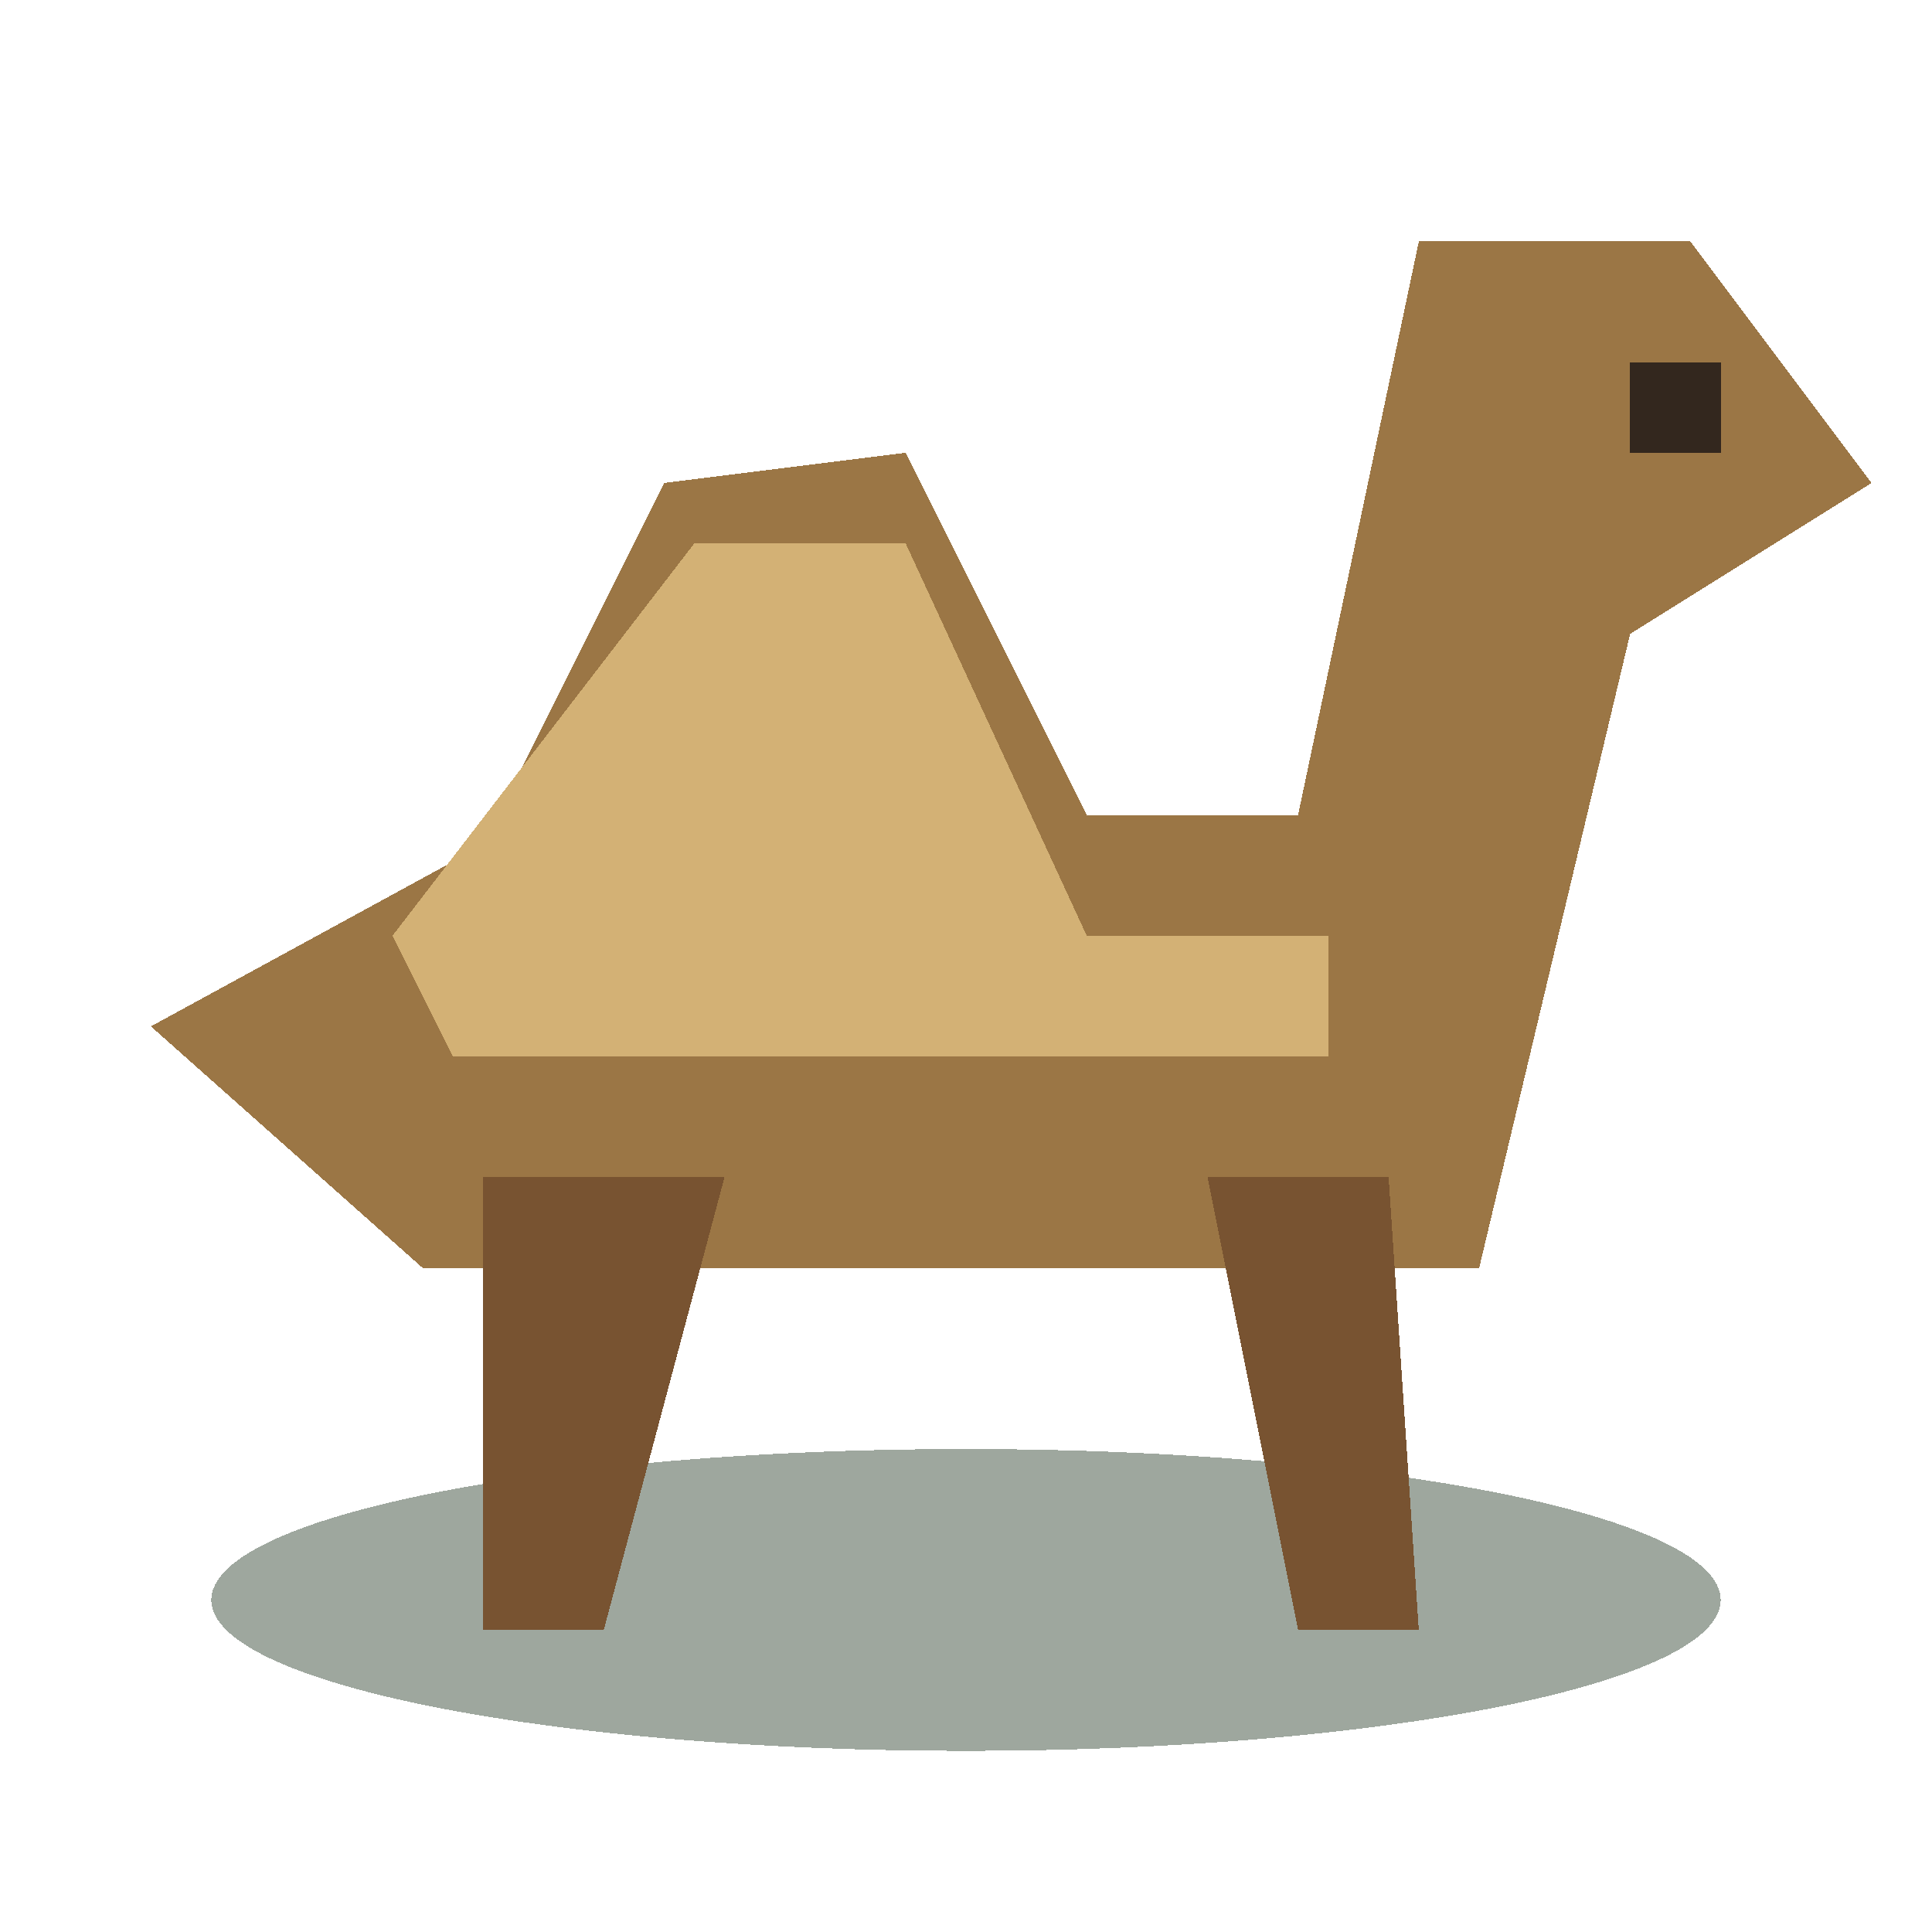
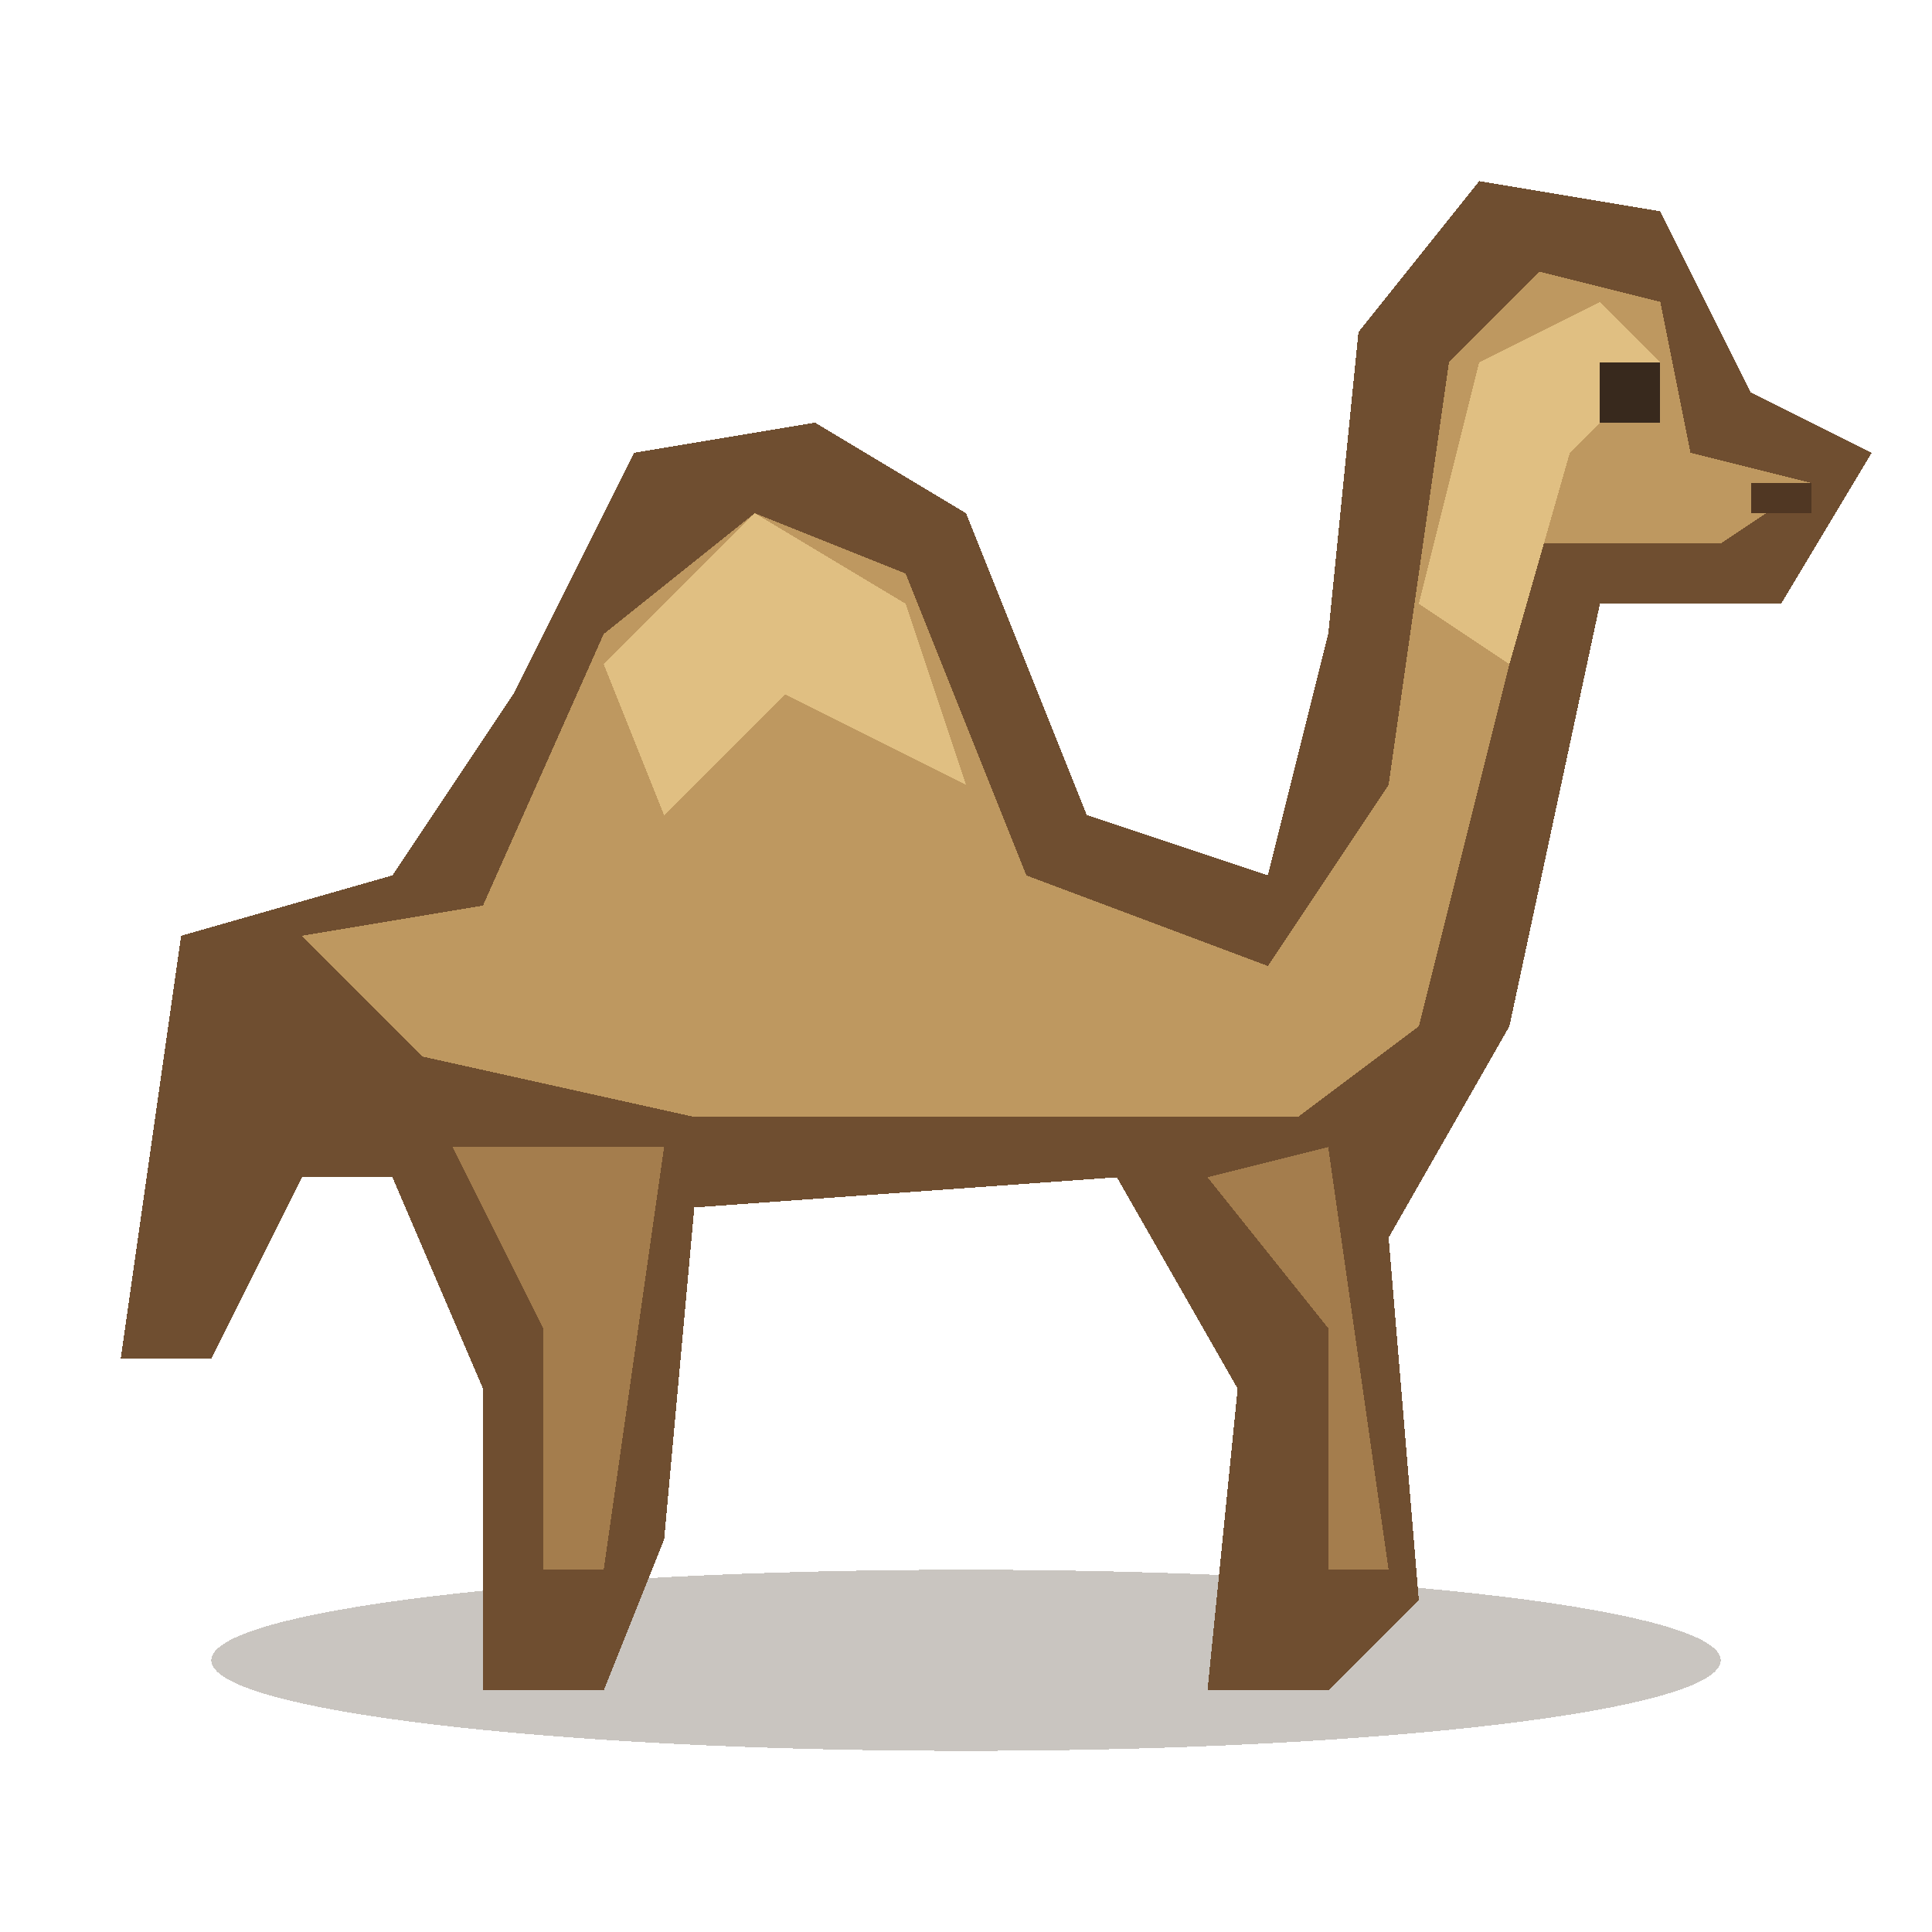
<svg xmlns="http://www.w3.org/2000/svg" width="64" height="64" viewBox="0 0 64 64" shape-rendering="crispEdges">
-   <ellipse cx="32" cy="53" rx="25" ry="5" fill="#293b29" opacity=".45" />
-   <path d="M5 34L16 28 22 16 30 15 36 27 43 27 47 8H56L62 16 54 21 49 42H14Z" fill="#9b7645" />
-   <path d="M13 31L23 18H30L36 31H44V35H15Z" fill="#d3b175" />
-   <path d="M16 39L16 54H20L24 39M40 39L43 54H47L46 39Z" fill="#785331" />
-   <rect x="54" y="12" width="3" height="3" fill="#33271e" />
+   <ellipse cx="32" cy="55" rx="25" ry="3" fill="#4b3e2b" opacity=".3" />
+   <path d="M6 31L13 29 17 23 21 15 27 14 32 17 36 27 42 29 44 21 45 11 49 6 55 7 58 13 62 15 59 20 53 20 50 34 46 41 47 53 44 56 40 56 41 46 37 39 23 40 22 51 20 56 16 56 16 46 13 39 10 39 7 45 4 45Z" fill="#6f4e30" />
+   <path d="M10 31L16 30 20 21 25 17 30 19 34 29 42 32 46 26 48 12 51 9 55 10 56 15 60 16 57 18 51 18 47 34 43 37 23 37 14 35Z" fill="#be9860" />
+   <path d="M20 22L25 17 30 20 32 26 26 23 22 27Z M47 20L49 12 53 10 55 12 52 15 50 22Z" fill="#e0bf82" />
+   <path d="M15 38L18 44 18 52 20 52 22 38Z M40 39L44 44 44 52 46 52 44 38Z" fill="#a47d4d" />
+   <rect x="53" y="12" width="2" height="2" fill="#38291d" />
+   <rect x="58" y="16" width="2" height="1" fill="#503723" />
</svg>
